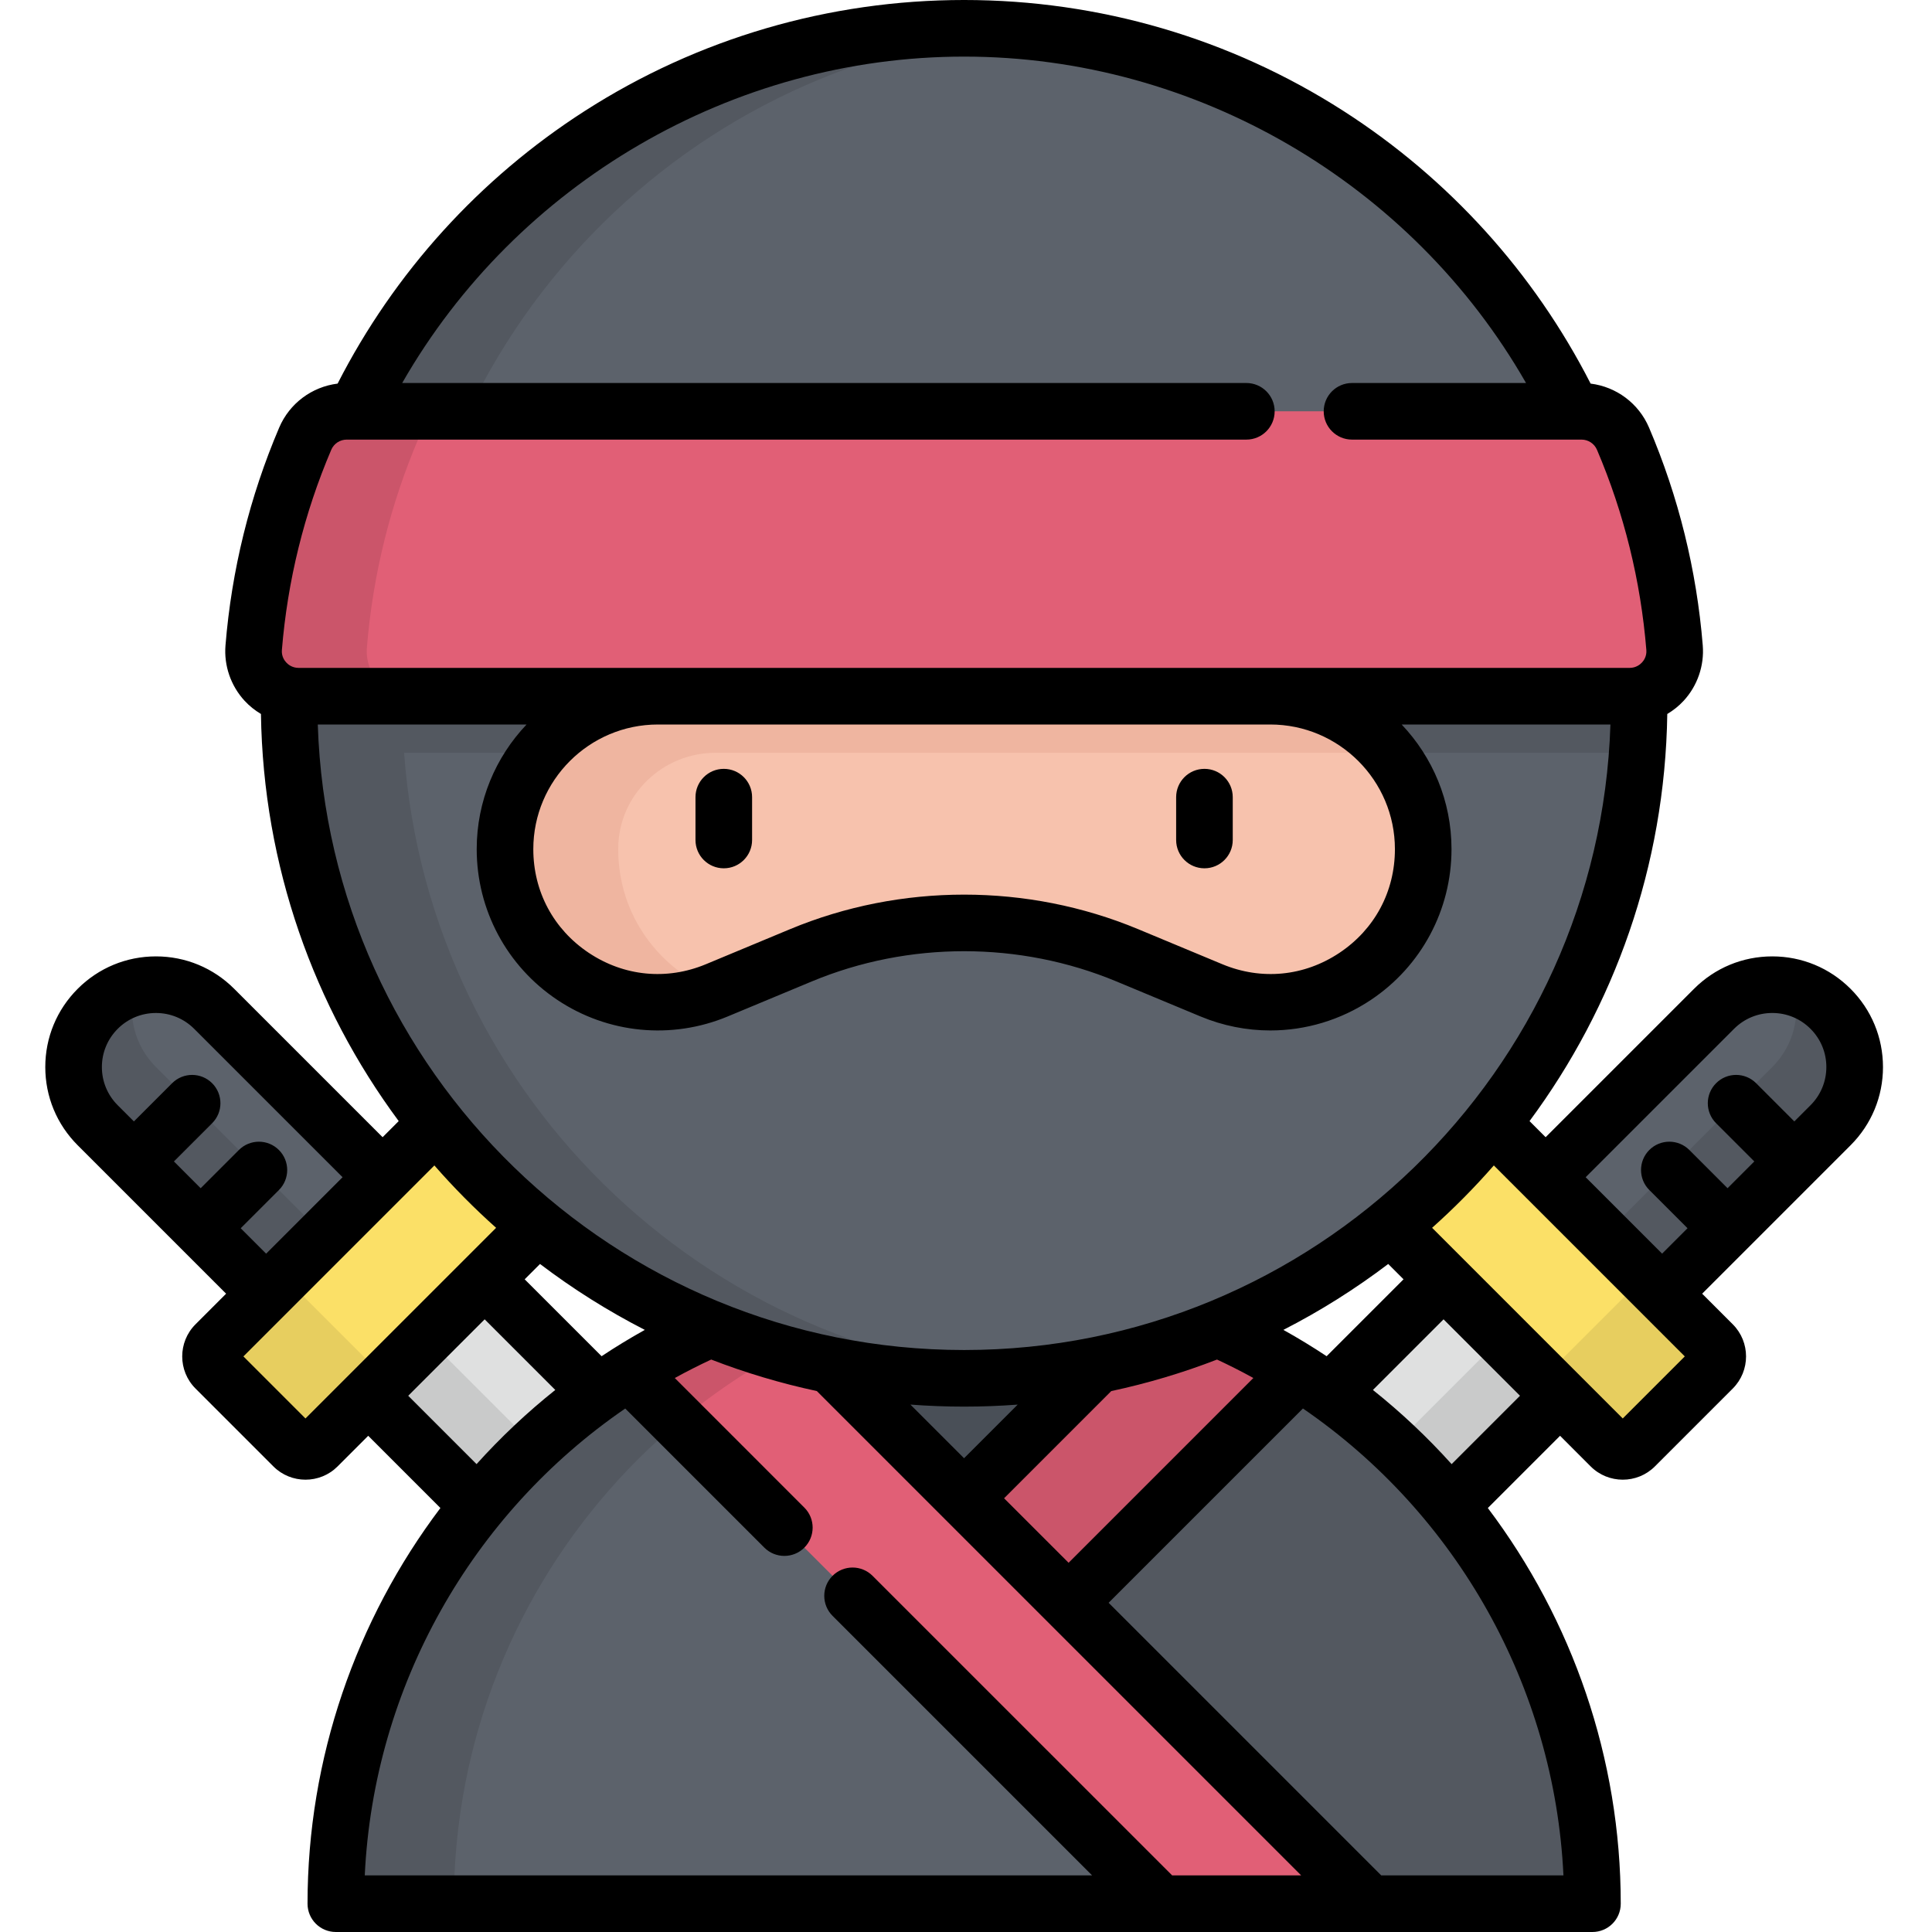
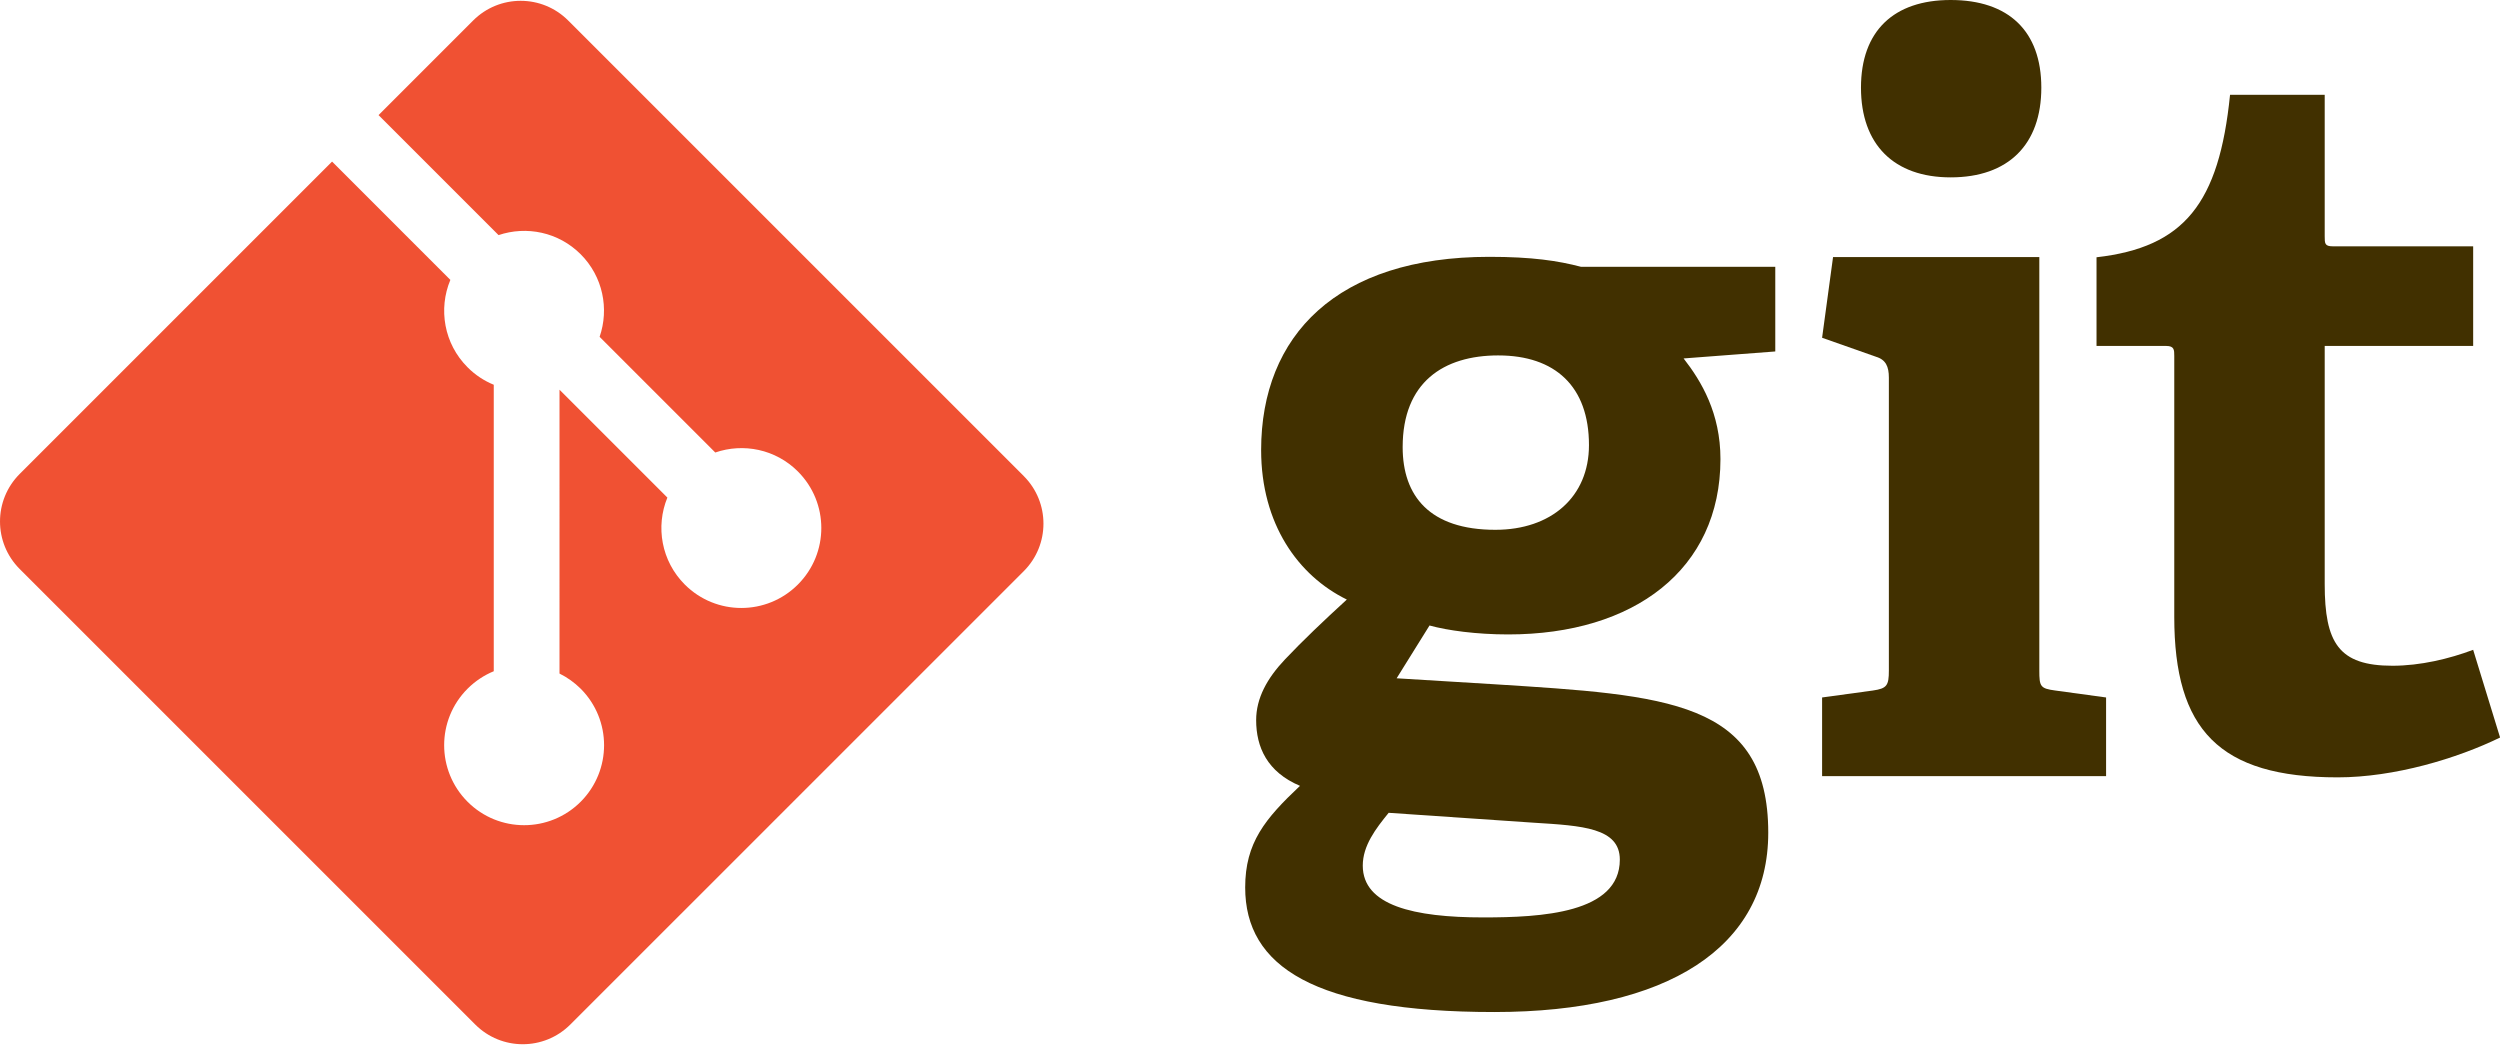
- <svg xmlns="http://www.w3.org/2000/svg" viewBox="-12 0 512 512.001">
-   <path d="m102.914 325.504-30.863 30.863-58.16-58.156c-8.52-8.523-8.52-22.344 0-30.867 8.523-8.52 22.344-8.52 30.867 0zm0 0" fill="#5c626b" />
-   <path d="m23.68 261.699c-3.586.957-6.977 2.836-9.789 5.645-8.52 8.523-8.52 22.344 0 30.867l58.16 58.156 15.434-15.43-58.16-58.16c-5.711-5.711-7.59-13.797-5.645-21.078zm0 0" fill="#535860" />
-   <path d="m72.047 356.367 30.863-30.863 84.078 84.078-30.863 30.863zm0 0" fill="#dfe0e0" />
-   <path d="m72.047 356.367 15.434-15.434 84.078 84.078-15.434 15.434zm0 0" fill="#c9caca" />
-   <path d="m129.855 325.613-57.695 57.695c-1.77 1.773-4.641 1.773-6.414 0l-20.637-20.637c-1.773-1.77-1.773-4.641 0-6.414l57.695-57.695c1.77-1.773 4.645-1.773 6.414 0l20.637 20.637c1.773 1.77 1.773 4.645 0 6.414zm0 0" fill="#fbe067" />
-   <path d="m86.957 362.098-20.637-20.637c-1.77-1.773-1.77-4.645 0-6.418l-21.211 21.215c-1.773 1.77-1.773 4.645 0 6.414l20.637 20.637c1.77 1.773 4.641 1.773 6.414 0l21.215-21.211c-1.773 1.77-4.645 1.77-6.418 0zm0 0" fill="#e7ce5f" />
-   <path d="m384.086 325.504 30.863 30.863 58.16-58.156c8.523-8.523 8.523-22.344 0-30.867-8.523-8.52-22.344-8.52-30.867 0zm0 0" fill="#5c626b" />
-   <path d="m463.324 261.699c3.582.957 6.973 2.836 9.785 5.645 8.523 8.523 8.523 22.344 0 30.867l-58.16 58.156-15.43-15.43 58.156-58.16c5.711-5.711 7.59-13.797 5.648-21.078zm0 0" fill="#535860" />
-   <path d="m330.871 440.453-30.863-30.867 84.078-84.078 30.863 30.867zm0 0" fill="#dfe0e0" />
-   <path d="m315.434 425.016 84.078-84.078 15.434 15.43-84.078 84.078zm0 0" fill="#c9caca" />
-   <path d="m357.145 325.613 57.695 57.695c1.773 1.773 4.645 1.773 6.414 0l20.637-20.637c1.773-1.77 1.773-4.641 0-6.414l-57.695-57.695c-1.77-1.773-4.641-1.773-6.414 0l-20.637 20.637c-1.773 1.77-1.773 4.645 0 6.414zm0 0" fill="#fbe067" />
-   <path d="m400.043 362.098 20.637-20.637c1.77-1.773 1.77-4.645 0-6.418l21.211 21.215c1.773 1.77 1.773 4.645 0 6.414l-20.637 20.637c-1.77 1.773-4.641 1.773-6.414 0l-21.211-21.211c1.77 1.77 4.641 1.77 6.414 0zm0 0" fill="#e7ce5f" />
-   <path d="m76.992 504.5c0-91.961 74.547-166.508 166.508-166.508s166.508 74.547 166.508 166.508zm0 0" fill="#494f57" />
-   <path d="m410.008 504.5h-273.891l158.461-158.516c66.973 21.562 115.43 84.375 115.43 158.516zm0 0" fill="#535860" />
-   <path d="m191.477 504.473h-55.359l158.438-158.488c13.402 4.316 26.062 10.289 37.742 17.668zm0 0" fill="#cb556a" />
-   <path d="m76.992 504.5h273.895l-158.465-158.516c-66.969 21.562-115.43 84.375-115.43 158.516zm0 0" fill="#5c626b" />
-   <path d="m259.137 338.727c-5.148-.477-10.363-.734-15.637-.734-91.961 0-166.508 74.547-166.508 166.508h31.273c-.004-86.688 66.242-157.891 150.871-165.773zm0 0" fill="#535860" />
-   <path d="m295.5 504.473h55.359l-158.438-158.488c-13.402 4.316-26.062 10.289-37.742 17.668zm0 0" fill="#e15f76" />
-   <path d="m201.43 354.996-9.008-9.012c-13.402 4.316-26.062 10.289-37.742 17.668l13.191 13.195c10.215-8.562 21.477-15.914 33.559-21.852zm0 0" fill="#cb556a" />
-   <path d="m422.387 186.387c0 98.793-80.09 178.883-178.887 178.883s-178.887-80.09-178.887-178.883c0-98.797 80.09-178.887 178.887-178.887s178.887 80.09 178.887 178.887zm0 0" fill="#5c626b" />
-   <path d="m94.617 186.387c0-93.746 72.109-170.633 163.883-178.254-4.945-.41-9.945-.633-15-.633-98.793 0-178.883 80.09-178.883 178.887 0 98.793 80.086 178.887 178.883 178.887 5.055 0 10.055-.223 15-.633-91.773-7.621-163.883-84.512-163.883-178.254zm0 0" fill="#535860" />
-   <path d="m64.617 186.387c0 4.379.164 8.723.473 13.023.684.055 1.371.09 2.062.09h352.699c.688 0 1.375-.035 2.059-.09.309-4.301.477-8.645.477-13.023 0-13.625-1.531-26.887-4.414-39.637h-348.941c-2.887 12.75-4.414 26.012-4.414 39.637zm0 0" fill="#535860" />
-   <path d="m309.051 262.457-22.305-9.289c-27.68-11.527-58.812-11.527-86.492 0l-22.305 9.289c-26.699 11.117-56.117-8.5-56.117-37.422 0-22.387 18.148-40.535 40.535-40.535h162.266c22.387 0 40.535 18.148 40.535 40.535 0 28.922-29.418 48.539-56.117 37.422zm0 0" fill="#f7c2ad" />
-   <path d="m324.633 184.5h-162.266c-22.387 0-40.535 18.148-40.535 40.535 0 28.707 28.984 48.23 55.523 37.645-14.582-5.859-25.523-20.016-25.523-37.645 0-.098 0-.195.004-.289.098-14.027 11.723-25.246 25.746-25.246h178.523c-7.43-9.148-18.766-15-31.473-15zm0 0" fill="#efb5a0" />
-   <path d="m67.152 184.5h352.699c6.953 0 12.488-5.918 11.922-12.852-1.59-19.516-6.305-38.148-13.656-55.391-1.879-4.402-6.215-7.258-11-7.258h-327.23c-4.789 0-9.121 2.855-11 7.258-7.352 17.242-12.07 35.875-13.66 55.391-.562 6.934 4.969 12.852 11.926 12.852zm0 0" fill="#e15f76" />
-   <path d="m85.227 171.648c1.59-19.516 6.309-38.148 13.66-55.391 1.879-4.402 6.211-7.258 11-7.258h-30c-4.789 0-9.125 2.855-11 7.258-7.352 17.242-12.07 35.875-13.66 55.391-.562 6.934 4.969 12.852 11.922 12.852h30c-6.953 0-12.484-5.918-11.922-12.852zm0 0" fill="#cb556a" />
-   <path d="m307.191 203.754c-4.145 0-7.5 3.359-7.5 7.5v11.355c0 4.145 3.355 7.5 7.5 7.5 4.141 0 7.5-3.355 7.5-7.5v-11.355c0-4.141-3.359-7.5-7.5-7.5zm0 0" />
-   <path d="m179.812 203.754c-4.145 0-7.5 3.359-7.5 7.5v11.355c0 4.145 3.355 7.5 7.5 7.5 4.141 0 7.5-3.355 7.5-7.5v-11.355c0-4.141-3.359-7.5-7.5-7.5zm0 0" />
-   <path d="m478.41 262.043c-5.539-5.539-12.902-8.59-20.734-8.59s-15.199 3.051-20.734 8.59l-39.332 39.328-4.266-4.27c22.426-30.273 35.902-67.547 36.504-107.887 1.59-.953 3.059-2.113 4.336-3.496 3.656-3.965 5.5-9.316 5.066-14.676-1.625-19.965-6.418-39.391-14.238-57.727-2.742-6.43-8.664-10.809-15.48-11.656-15.031-29.41-37.582-54.328-65.484-72.238-29.988-19.25-64.754-29.422-100.547-29.422-35.789 0-70.559 10.172-100.547 29.422-27.898 17.906-50.449 42.828-65.484 72.238-6.816.848-12.738 5.227-15.48 11.656-7.82 18.336-12.609 37.758-14.234 57.723-.438 5.363 1.41 10.711 5.066 14.68 1.273 1.383 2.742 2.543 4.332 3.492.602 40.344 14.082 77.617 36.508 107.891l-4.27 4.27-39.328-39.328c-5.539-5.539-12.902-8.59-20.738-8.59-7.832 0-15.195 3.051-20.734 8.59-5.539 5.539-8.59 12.902-8.59 20.734 0 7.836 3.051 15.199 8.59 20.734l9.586 9.586c0 .004 0 .004.004.004 0 .004 0 .004.004.004l17.691 17.695h.004v.004l12.039 12.039-8.109 8.113c-4.695 4.691-4.695 12.328 0 17.02l20.637 20.637c2.344 2.348 5.43 3.52 8.512 3.52s6.164-1.172 8.508-3.52l8.113-8.113 19.133 19.137c-22.383 29.656-35.215 66.305-35.215 104.863 0 4.145 3.355 7.5 7.5 7.5h333.016c4.145 0 7.5-3.355 7.5-7.5 0-38.547-12.836-75.195-35.223-104.859l19.141-19.141 8.109 8.113c2.348 2.348 5.43 3.52 8.512 3.52s6.164-1.172 8.512-3.52l20.637-20.637c4.691-4.691 4.691-12.328 0-17.02l-8.113-8.113 12.043-12.039v-.004h.004l17.691-17.695s.004 0 .004-.004c0 0 .004 0 .004-.004l9.586-9.586c5.539-5.539 8.59-12.898 8.59-20.734-.008-7.832-3.059-15.195-8.598-20.734zm-414.562-86.492c-.484-.527-1.277-1.652-1.145-3.293 1.496-18.352 5.895-36.203 13.082-53.055.699-1.645 2.309-2.703 4.102-2.703h238.41c4.141 0 7.5-3.359 7.5-7.5s-3.359-7.5-7.5-7.5h-223.711c30.289-52.914 87.473-86.5 148.914-86.5s118.629 33.586 148.914 86.5h-46.117c-4.141 0-7.5 3.359-7.5 7.5s3.359 7.5 7.5 7.5h58.508c.008 0 .02.004.027.004.012 0 .023-.004.035-.004h2.25c1.789 0 3.398 1.062 4.102 2.703 7.188 16.852 11.586 34.703 13.082 53.055.133 1.641-.66 2.77-1.145 3.293-.5.543-1.594 1.449-3.305 1.449h-352.699c-1.715 0-2.809-.906-3.305-1.449zm293.82 49.484c0 11.234-5.359 21.25-14.707 27.484-9.348 6.23-20.656 7.332-31.027 3.012l-22.305-9.289c-29.316-12.207-62.941-12.207-92.258 0l-22.305 9.289c-10.371 4.316-21.68 3.219-31.027-3.012-9.344-6.234-14.707-16.25-14.707-27.484 0-18.215 14.82-33.035 33.035-33.035h162.266c18.215 0 33.035 14.82 33.035 33.035zm-285.453-33.035h55.332c-8.18 8.617-13.215 20.246-13.215 33.035 0 16.094 7.996 31.035 21.387 39.965s30.258 10.566 45.113 4.379l22.305-9.289c25.648-10.68 55.074-10.68 80.723 0l22.309 9.289c5.957 2.48 12.23 3.703 18.48 3.703 9.336 0 18.609-2.734 26.633-8.082 13.391-8.93 21.383-23.871 21.383-39.965 0-12.789-5.031-24.418-13.211-33.035h55.328c-2.973 91.914-78.656 165.77-171.281 165.77-92.621 0-168.309-73.855-171.285-165.77zm287.738 147.031-20.383 20.379c-3.711-2.461-7.531-4.789-11.457-6.977 9.793-5.012 19.082-10.867 27.781-17.465zm-77.457 29.621c9.641-2.059 19.004-4.863 28.027-8.355 3.281 1.527 6.496 3.156 9.633 4.887l-48.965 48.969-17.098-17.094zm-39.008 17.797-14.219-14.219c4.699.355 9.445.539 14.23.539 4.777 0 9.516-.184 14.203-.535zm-84.602-34.016c-3.922 2.188-7.746 4.512-11.457 6.977l-20.383-20.379 4.062-4.062c8.699 6.598 17.988 12.453 27.777 17.465zm-96.973-47.672c-2.926-2.93-7.676-2.93-10.605 0l-10.129 10.129-7.09-7.094 10.129-10.129c2.93-2.926 2.93-7.676 0-10.605s-7.68-2.93-10.605 0l-10.129 10.129-4.285-4.285c-2.707-2.703-4.199-6.301-4.199-10.129 0-3.824 1.492-7.422 4.199-10.129 2.703-2.703 6.301-4.195 10.129-4.195 3.824 0 7.422 1.492 10.129 4.195l39.328 39.328-20.258 20.262-6.738-6.738 10.129-10.129c2.926-2.93 2.926-7.68-.004-10.609zm7.039 71.148-16.445-16.445 50.609-50.609c5.105 5.844 10.574 11.363 16.359 16.531zm27.23-6.016 20.258-20.258 18.715 18.715c-7.512 5.996-14.488 12.57-20.863 19.656zm202.449 127.105-79.391-79.387c-2.926-2.93-7.676-2.93-10.605 0-2.93 2.926-2.93 7.676 0 10.605l68.785 68.781h-192.754c2.367-50.023 28.305-95.789 69.027-123.723l36.863 36.863c1.465 1.465 3.387 2.195 5.305 2.195s3.84-.73 5.301-2.195c2.93-2.93 2.93-7.68 0-10.605l-34.336-34.34c3.145-1.734 6.363-3.367 9.648-4.898 9.016 3.488 18.367 6.289 27.996 8.352l128.352 128.352zm103.699 0h-48.293l-72.242-72.242 51.496-51.492c40.727 27.934 66.668 73.723 69.039 123.734zm-29.633-108.988c-6.371-7.082-13.348-13.664-20.859-19.656l18.719-18.719 20.258 20.258zm45.348-12.102-50.523-50.523c5.785-5.168 11.254-10.688 16.359-16.531l50.609 50.609zm49.758-83.004-4.285 4.285-10.129-10.129c-2.93-2.93-7.676-2.93-10.605 0-2.93 2.93-2.93 7.68 0 10.605l10.129 10.129-7.09 7.094-10.129-10.129c-2.93-2.93-7.68-2.93-10.609 0-2.926 2.93-2.926 7.68 0 10.605l10.129 10.129-6.738 6.738-20.258-20.258 39.328-39.328c2.707-2.707 6.305-4.195 10.129-4.195 3.828 0 7.426 1.488 10.129 4.195 2.707 2.707 4.199 6.301 4.199 10.129-.004 3.828-1.492 7.426-4.199 10.129zm0 0" />
+ <svg xmlns="http://www.w3.org/2000/svg" viewBox="0 0 272.96 114.01">
+   <path fill="#413000" d="m163.59,38.806c-5.985,0-10.442,2.939-10.442,10.012,0,5.329,2.938,9.028,10.12,9.028,6.088,0,10.222-3.587,10.222-9.248,0-6.416-3.7-9.791-9.9-9.791zm-11.97,49.94c-1.416,1.738-2.828,3.585-2.828,5.765,0,4.348,5.545,5.657,13.162,5.657,6.31,0,14.905-0.442,14.905-6.309,0-3.487-4.135-3.703-9.36-4.03l-15.88-1.083zm32.201-49.611c1.955,2.503,4.025,5.985,4.025,10.989,0,12.075-9.465,19.146-23.169,19.146-3.485,0-6.64-0.434-8.596-0.977l-3.591,5.765,10.66,0.651c18.822,1.199,29.915,1.744,29.915,16.208,0,12.514-10.985,19.581-29.915,19.581-19.69,0-27.196-5.005-27.196-13.598,0-4.897,2.176-7.503,5.984-11.098-3.591-1.518-4.786-4.236-4.786-7.175,0-2.395,1.195-4.57,3.156-6.639,1.958-2.065,4.133-4.135,6.744-6.527-5.33-2.61-9.356-8.268-9.356-16.319,0-12.509,8.269-21.1,24.91-21.1,4.679,0,7.509,0.431,10.011,1.087h21.215v9.245l-10.01,0.762" />
+   <path fill="#413000" d="m212.98,19.366c-6.202,0-9.791-3.593-9.791-9.796,0-6.195,3.589-9.57,9.791-9.57,6.31,0,9.9,3.375,9.9,9.57,0,6.203-3.59,9.796-9.9,9.796zm-14.036,65.376,0-8.59,5.55-0.759c1.524-0.221,1.74-0.544,1.74-2.18v-31.983c0-1.194-0.325-1.959-1.416-2.283l-5.874-2.069,1.196-8.809h22.521v45.144c0,1.744,0.105,1.96,1.741,2.18l5.549,0.759v8.59h-31.008" />
+   <path fill="#413000" d="m272.97,80.526c-4.68,2.282-11.532,4.349-17.736,4.349-12.945,0-17.839-5.217-17.839-17.515v-28.5c0-0.651,0-1.088-0.874-1.088h-7.614v-9.682c9.576-1.091,13.381-5.878,14.578-17.736h10.336v15.453c0,0.759,0,1.087,0.871,1.087h15.338v10.877h-16.209v25.999c0,6.419,1.525,8.919,7.396,8.919,3.05,0,6.201-0.759,8.812-1.739l2.94,9.576" />
+   <path fill="#f05133" d="M111.78,51.977,62.035,2.238c-2.862-2.865-7.508-2.865-10.374,0l-10.329,10.33,13.102,13.102c3.046-1.028,6.537-0.339,8.964,2.088,2.439,2.442,3.124,5.963,2.07,9.02l12.628,12.628c3.055-1.053,6.58-0.373,9.02,2.071,3.411,3.41,3.411,8.934,0,12.345-3.411,3.412-8.936,3.412-12.349,0-2.564-2.567-3.199-6.335-1.9-9.494l-11.777-11.777-0.001,30.991c0.832,0.412,1.616,0.961,2.309,1.651,3.41,3.409,3.41,8.933,0,12.348-3.411,3.409-8.938,3.409-12.345,0-3.41-3.415-3.41-8.938,0-12.348,0.843-0.841,1.818-1.478,2.858-1.905v-31.279c-1.041-0.425-2.015-1.057-2.859-1.905-2.583-2.581-3.205-6.372-1.88-9.544l-12.916-12.918-34.106,34.105c-2.866,2.867-2.866,7.513,0,10.378l49.742,49.739c2.864,2.865,7.508,2.865,10.376,0l49.512-49.504c2.865-2.866,2.865-7.514,0-10.379" />
</svg>
